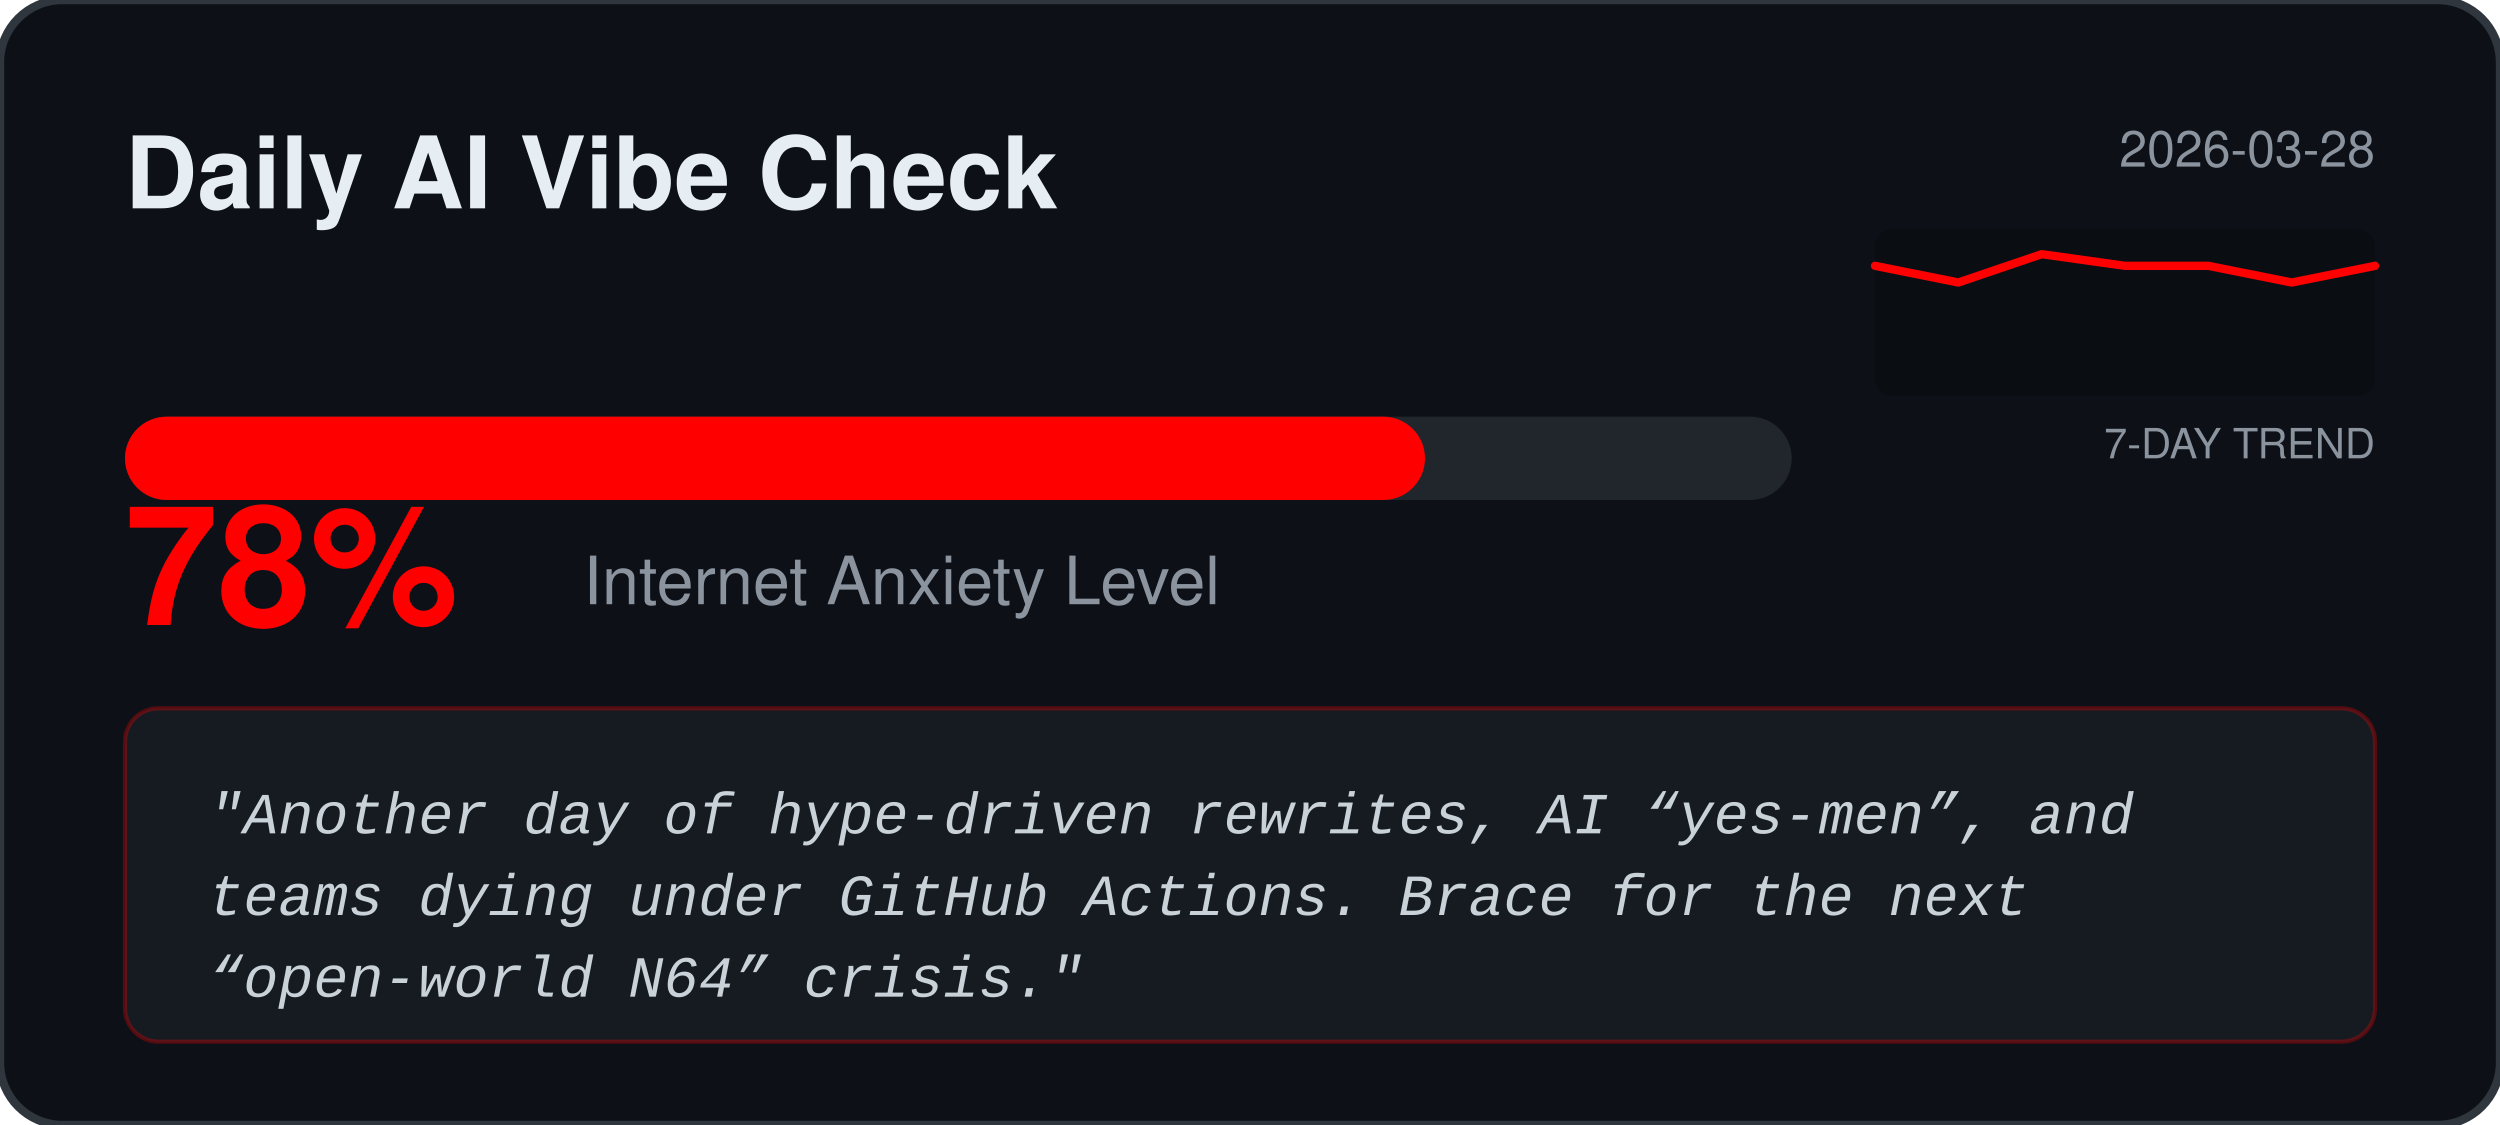
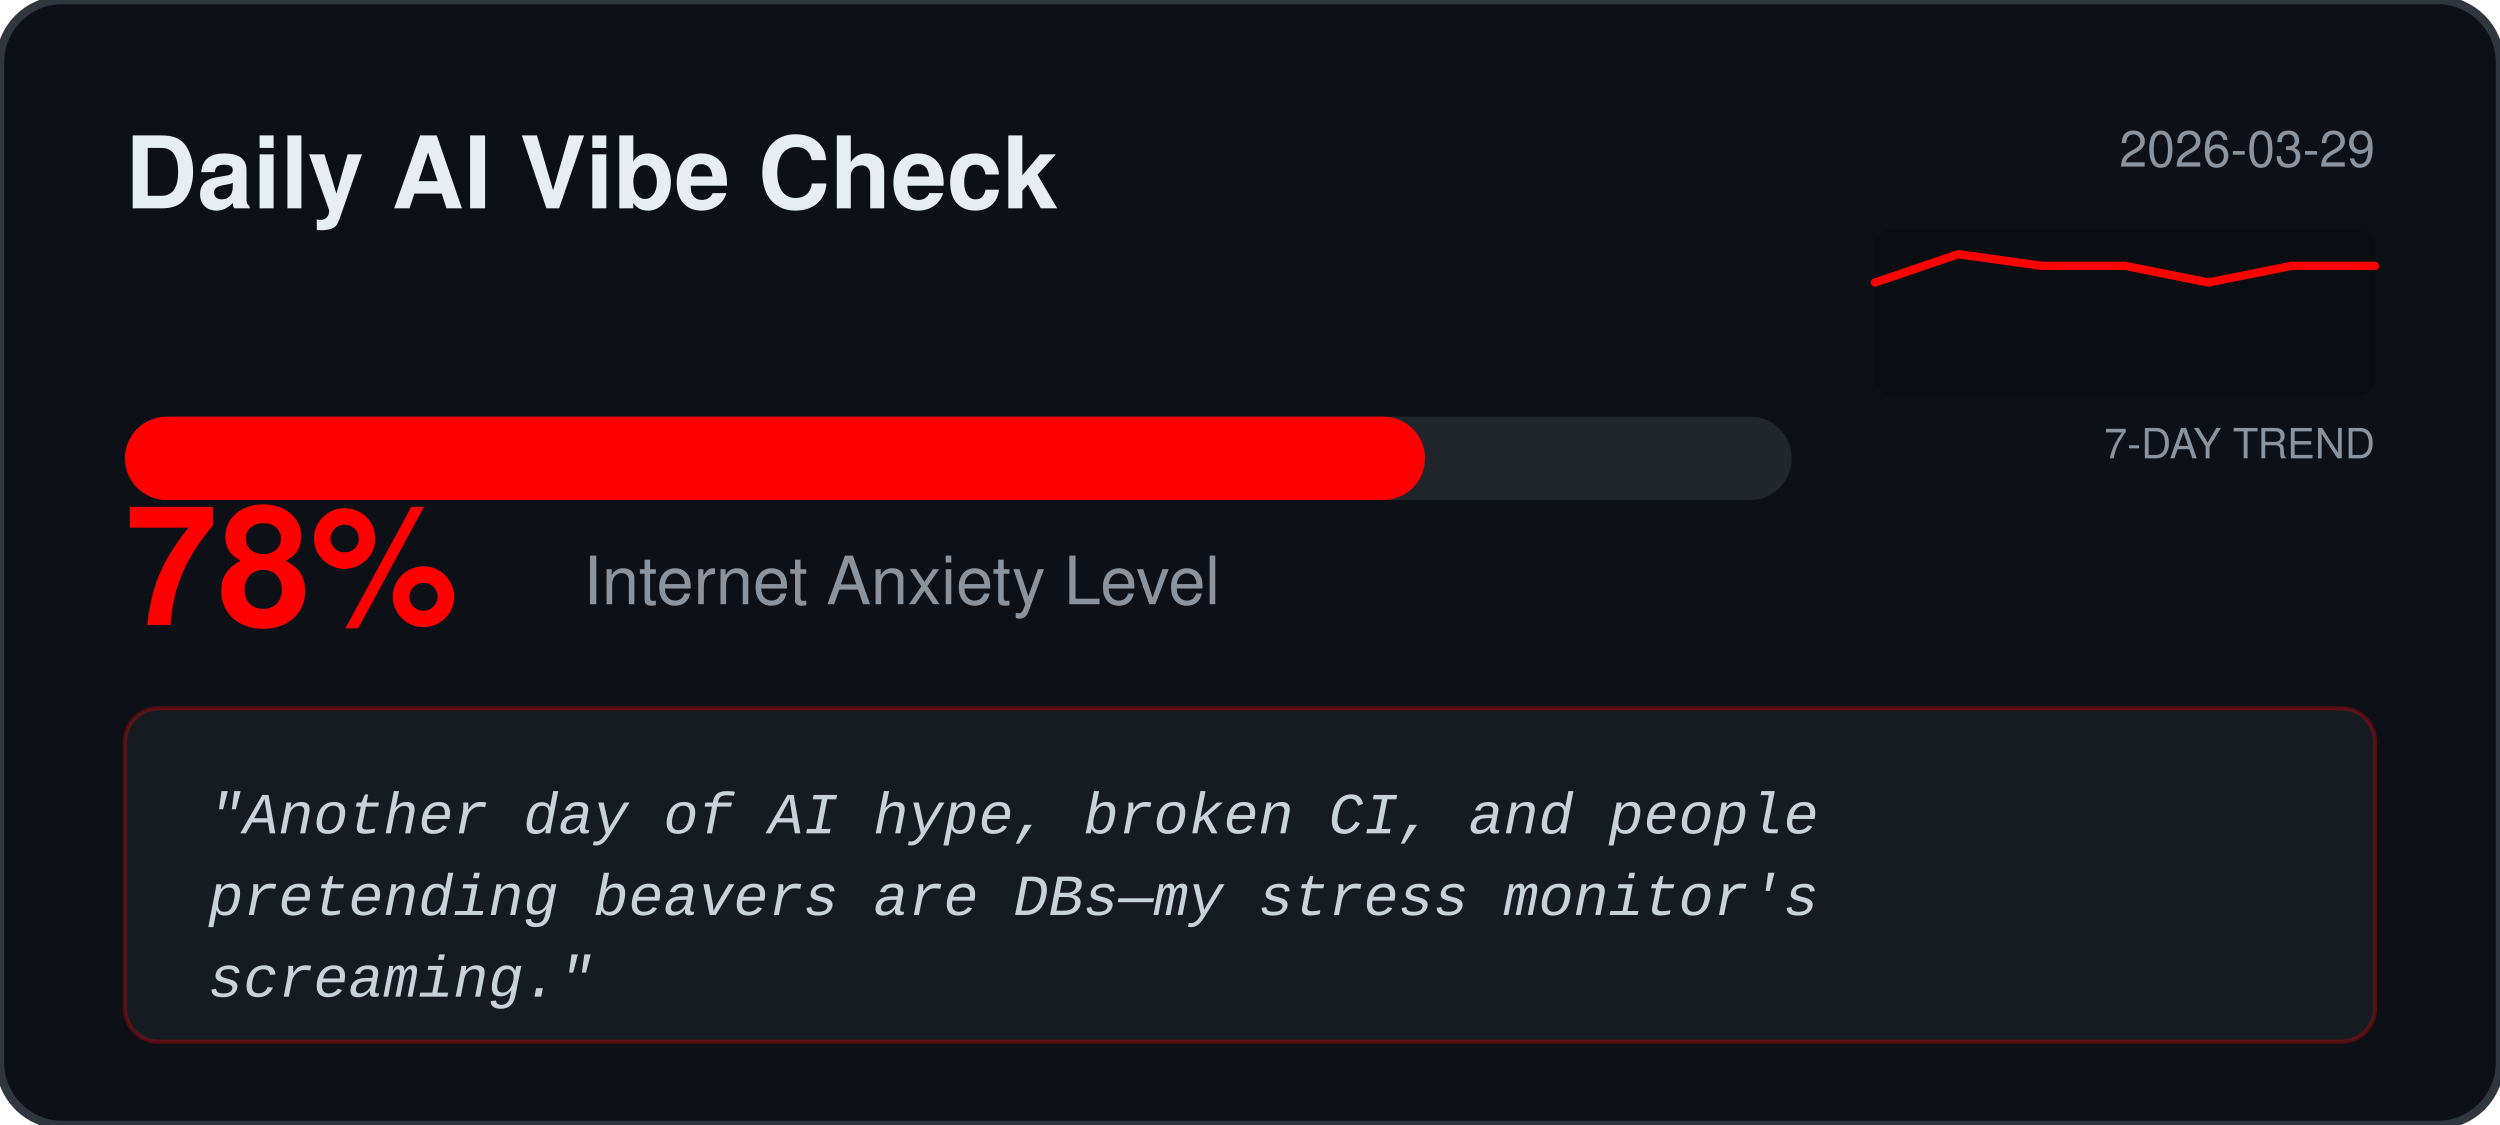
<svg xmlns="http://www.w3.org/2000/svg" width="600" height="270" viewBox="0 0 600 270" fill="none">
  <rect width="600" height="270" rx="15" fill="#0D1117" stroke="#30363D" stroke-width="2" />
  <text x="30" y="50" fill="#E6EDF3" font-family="Segoe UI, Helvetica, sans-serif" font-weight="bold" font-size="24">Daily AI Vibe Check</text>
-   <text x="570" y="40" fill="#8B949E" font-family="Segoe UI, Helvetica, sans-serif" font-size="12" text-anchor="end">2026-03-28</text>
+   <text x="570" y="40" fill="#8B949E" font-family="Segoe UI, Helvetica, sans-serif" font-size="12" text-anchor="end">2026-03-29</text>
  <rect x="450" y="55" width="120" height="40" fill="#000000" fill-opacity="0.2" rx="4" />
  <text x="570" y="110" fill="#8B949E" font-family="Segoe UI, Helvetica, sans-serif" font-size="10" text-anchor="end">7-DAY TREND</text>
-   <polyline points="450.0,63.8 470.0,67.8 490.0,61.0 510.0,63.8 530.0,63.8 550.0,67.8 570.0,63.8" fill="none" stroke="#FF0000" stroke-width="2" stroke-linecap="round" stroke-linejoin="round" />
+   <polyline points="450.0,67.8 470.0,61.0 490.0,63.8 510.0,63.8 530.0,67.8 550.0,63.8 570.0,63.8" fill="none" stroke="#FF0000" stroke-width="2" stroke-linecap="round" stroke-linejoin="round" />
  <rect x="30" y="100" width="400" height="20" rx="10" fill="#21262D" />
  <rect x="30" y="100" width="312.0" height="20" rx="10" fill="#FF0000" />
  <text x="30" y="150" fill="#FF0000" font-family="Segoe UI, Helvetica, sans-serif" font-weight="bold" font-size="40">78%</text>
  <text x="140" y="145" fill="#8B949E" font-family="Segoe UI, Helvetica, sans-serif" font-size="16">Internet Anxiety Level</text>
  <rect x="30" y="170" width="540" height="80" rx="8" fill="#161B22" stroke="#FF0000" stroke-opacity="0.3" />
  <text x="50" y="200" fill="#C9D1D9" font-family="Courier New, monospace" font-size="14" font-style="italic">
-     <tspan x="50" dy="0">"Another day of hype‑driven rewrites, AI “yes‑men”, and</tspan>
-     <tspan x="50" dy="1.4em">teams dying under GitHub Actions. Brace for the next</tspan>
-     <tspan x="50" dy="1.4em">“open‑world N64” crisis."</tspan>
+     <tspan x="50" dy="0">"Another day of AI hype, broken CI, and people</tspan>
+     <tspan x="50" dy="1.4em">pretending beavers are DBs—my stress monitor's</tspan>
+     <tspan x="50" dy="1.4em">screaming."</tspan>
  </text>
</svg>
